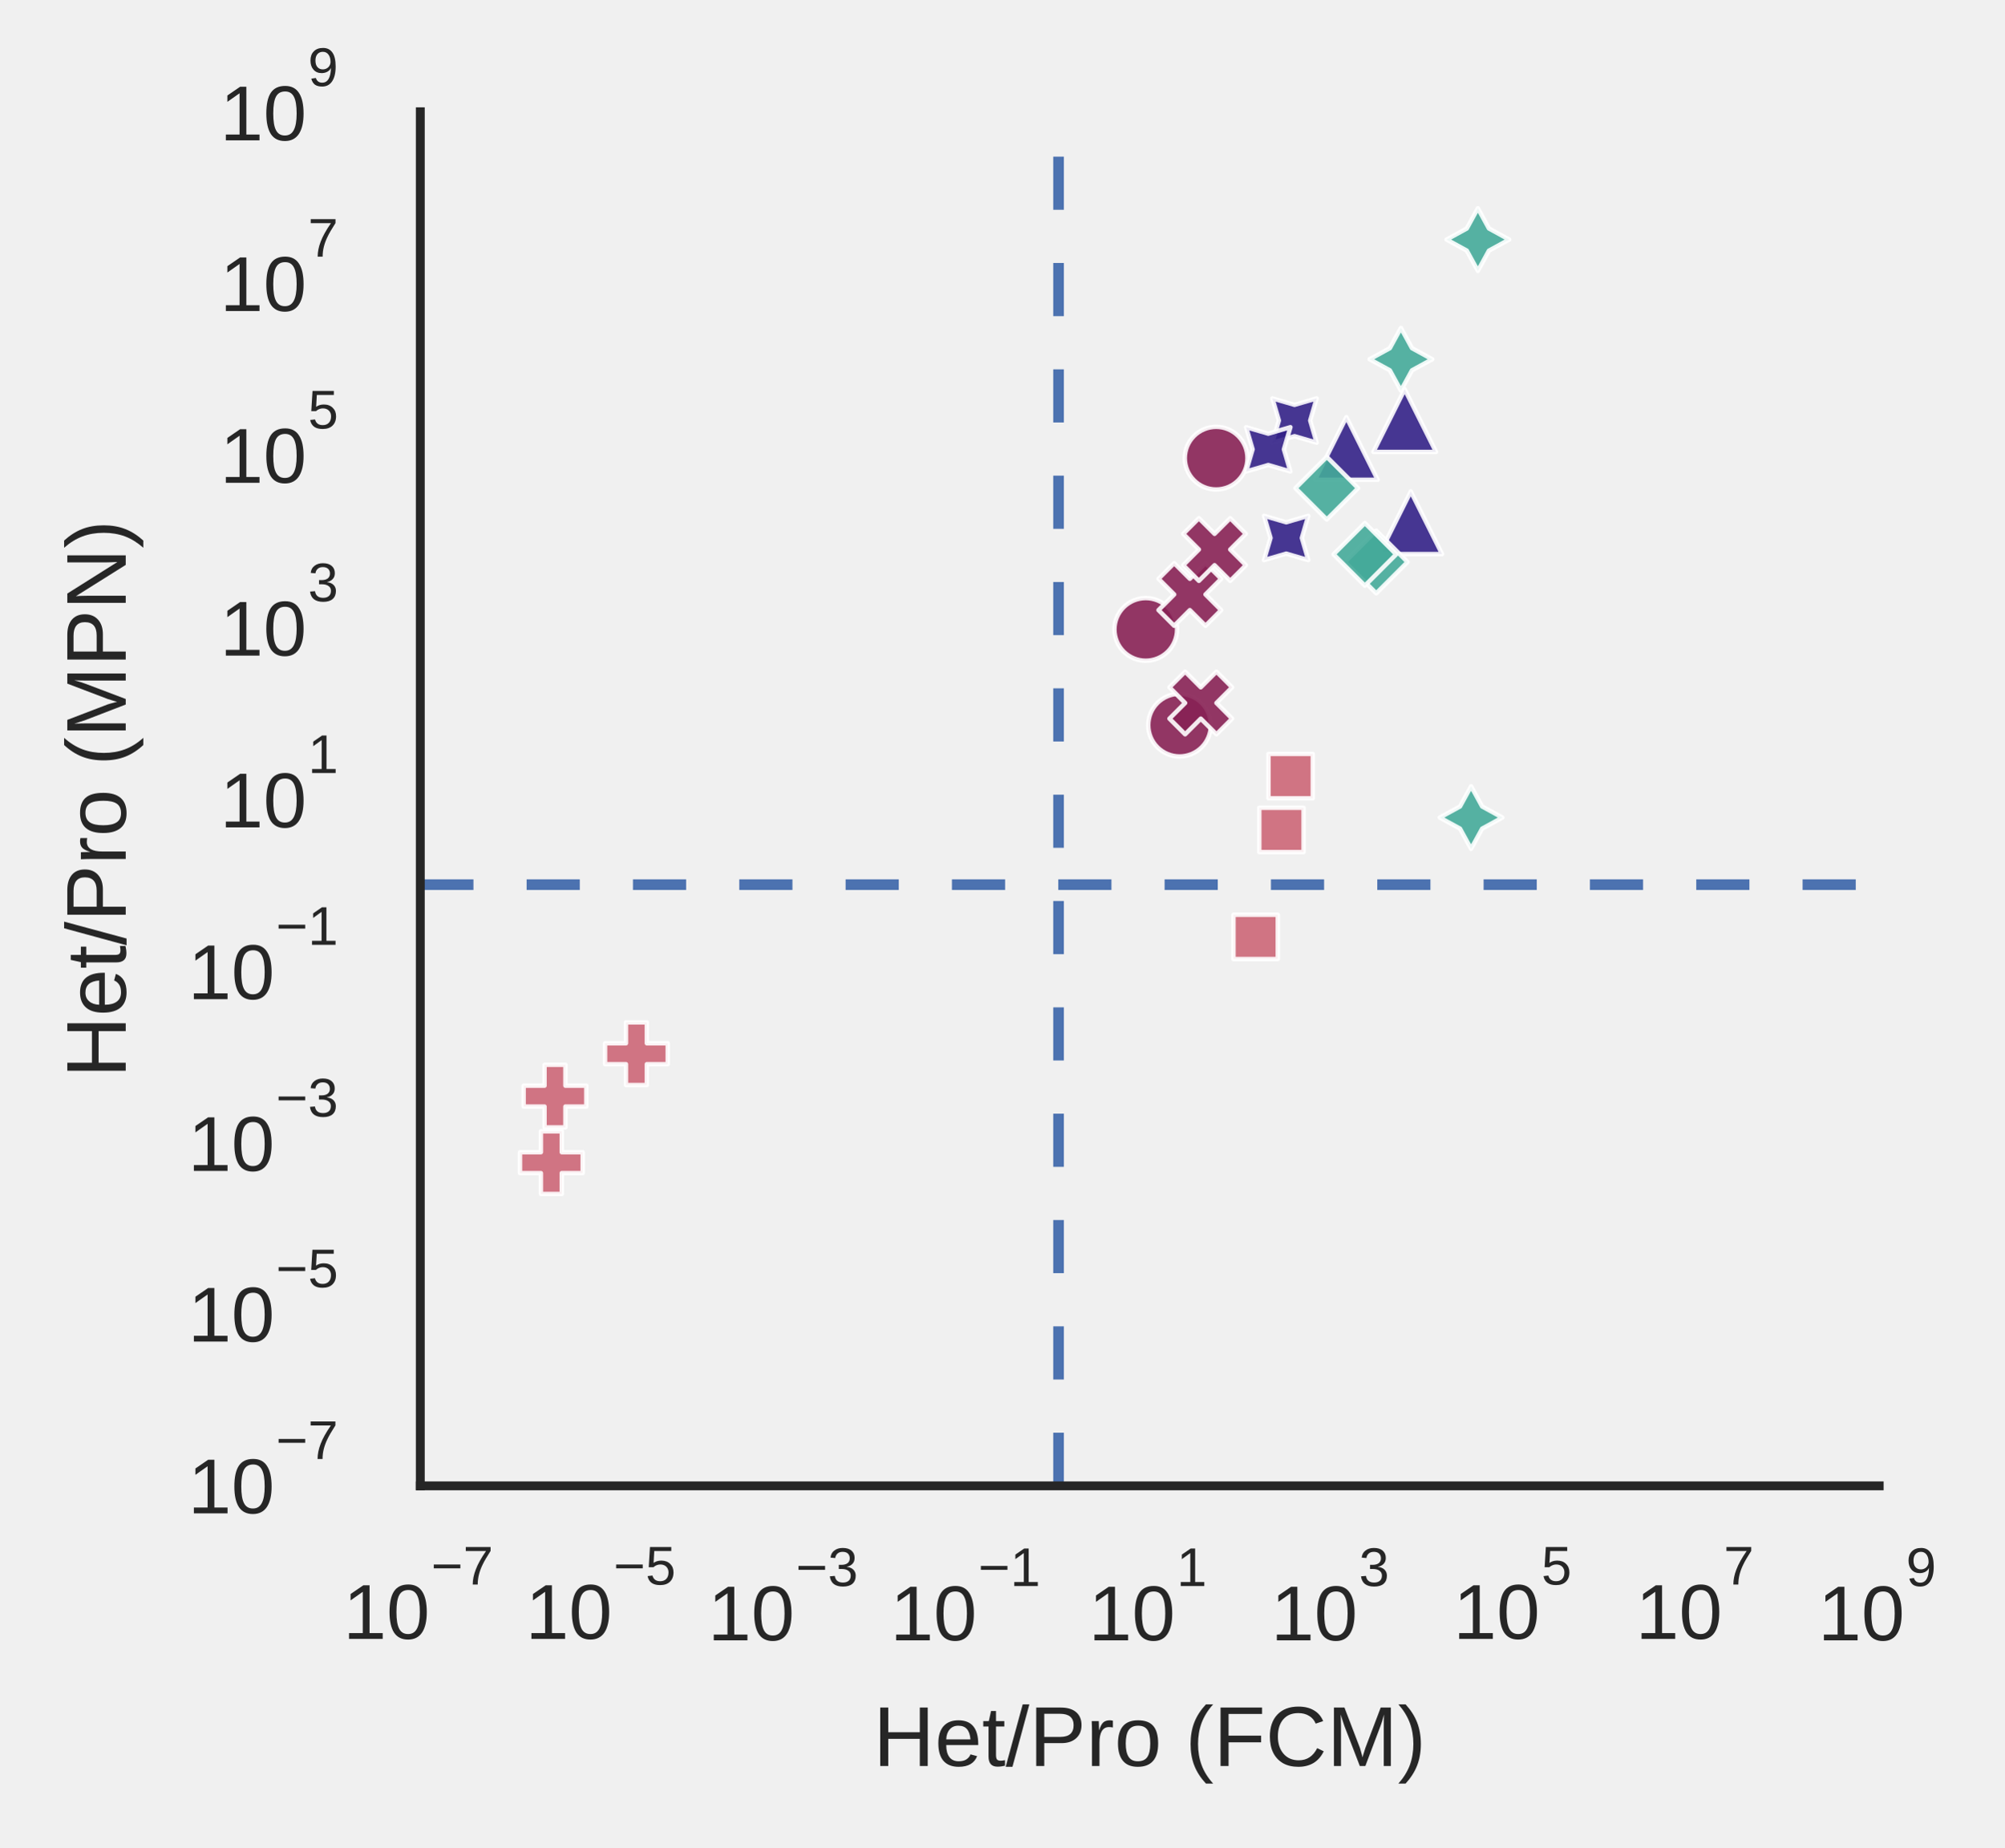
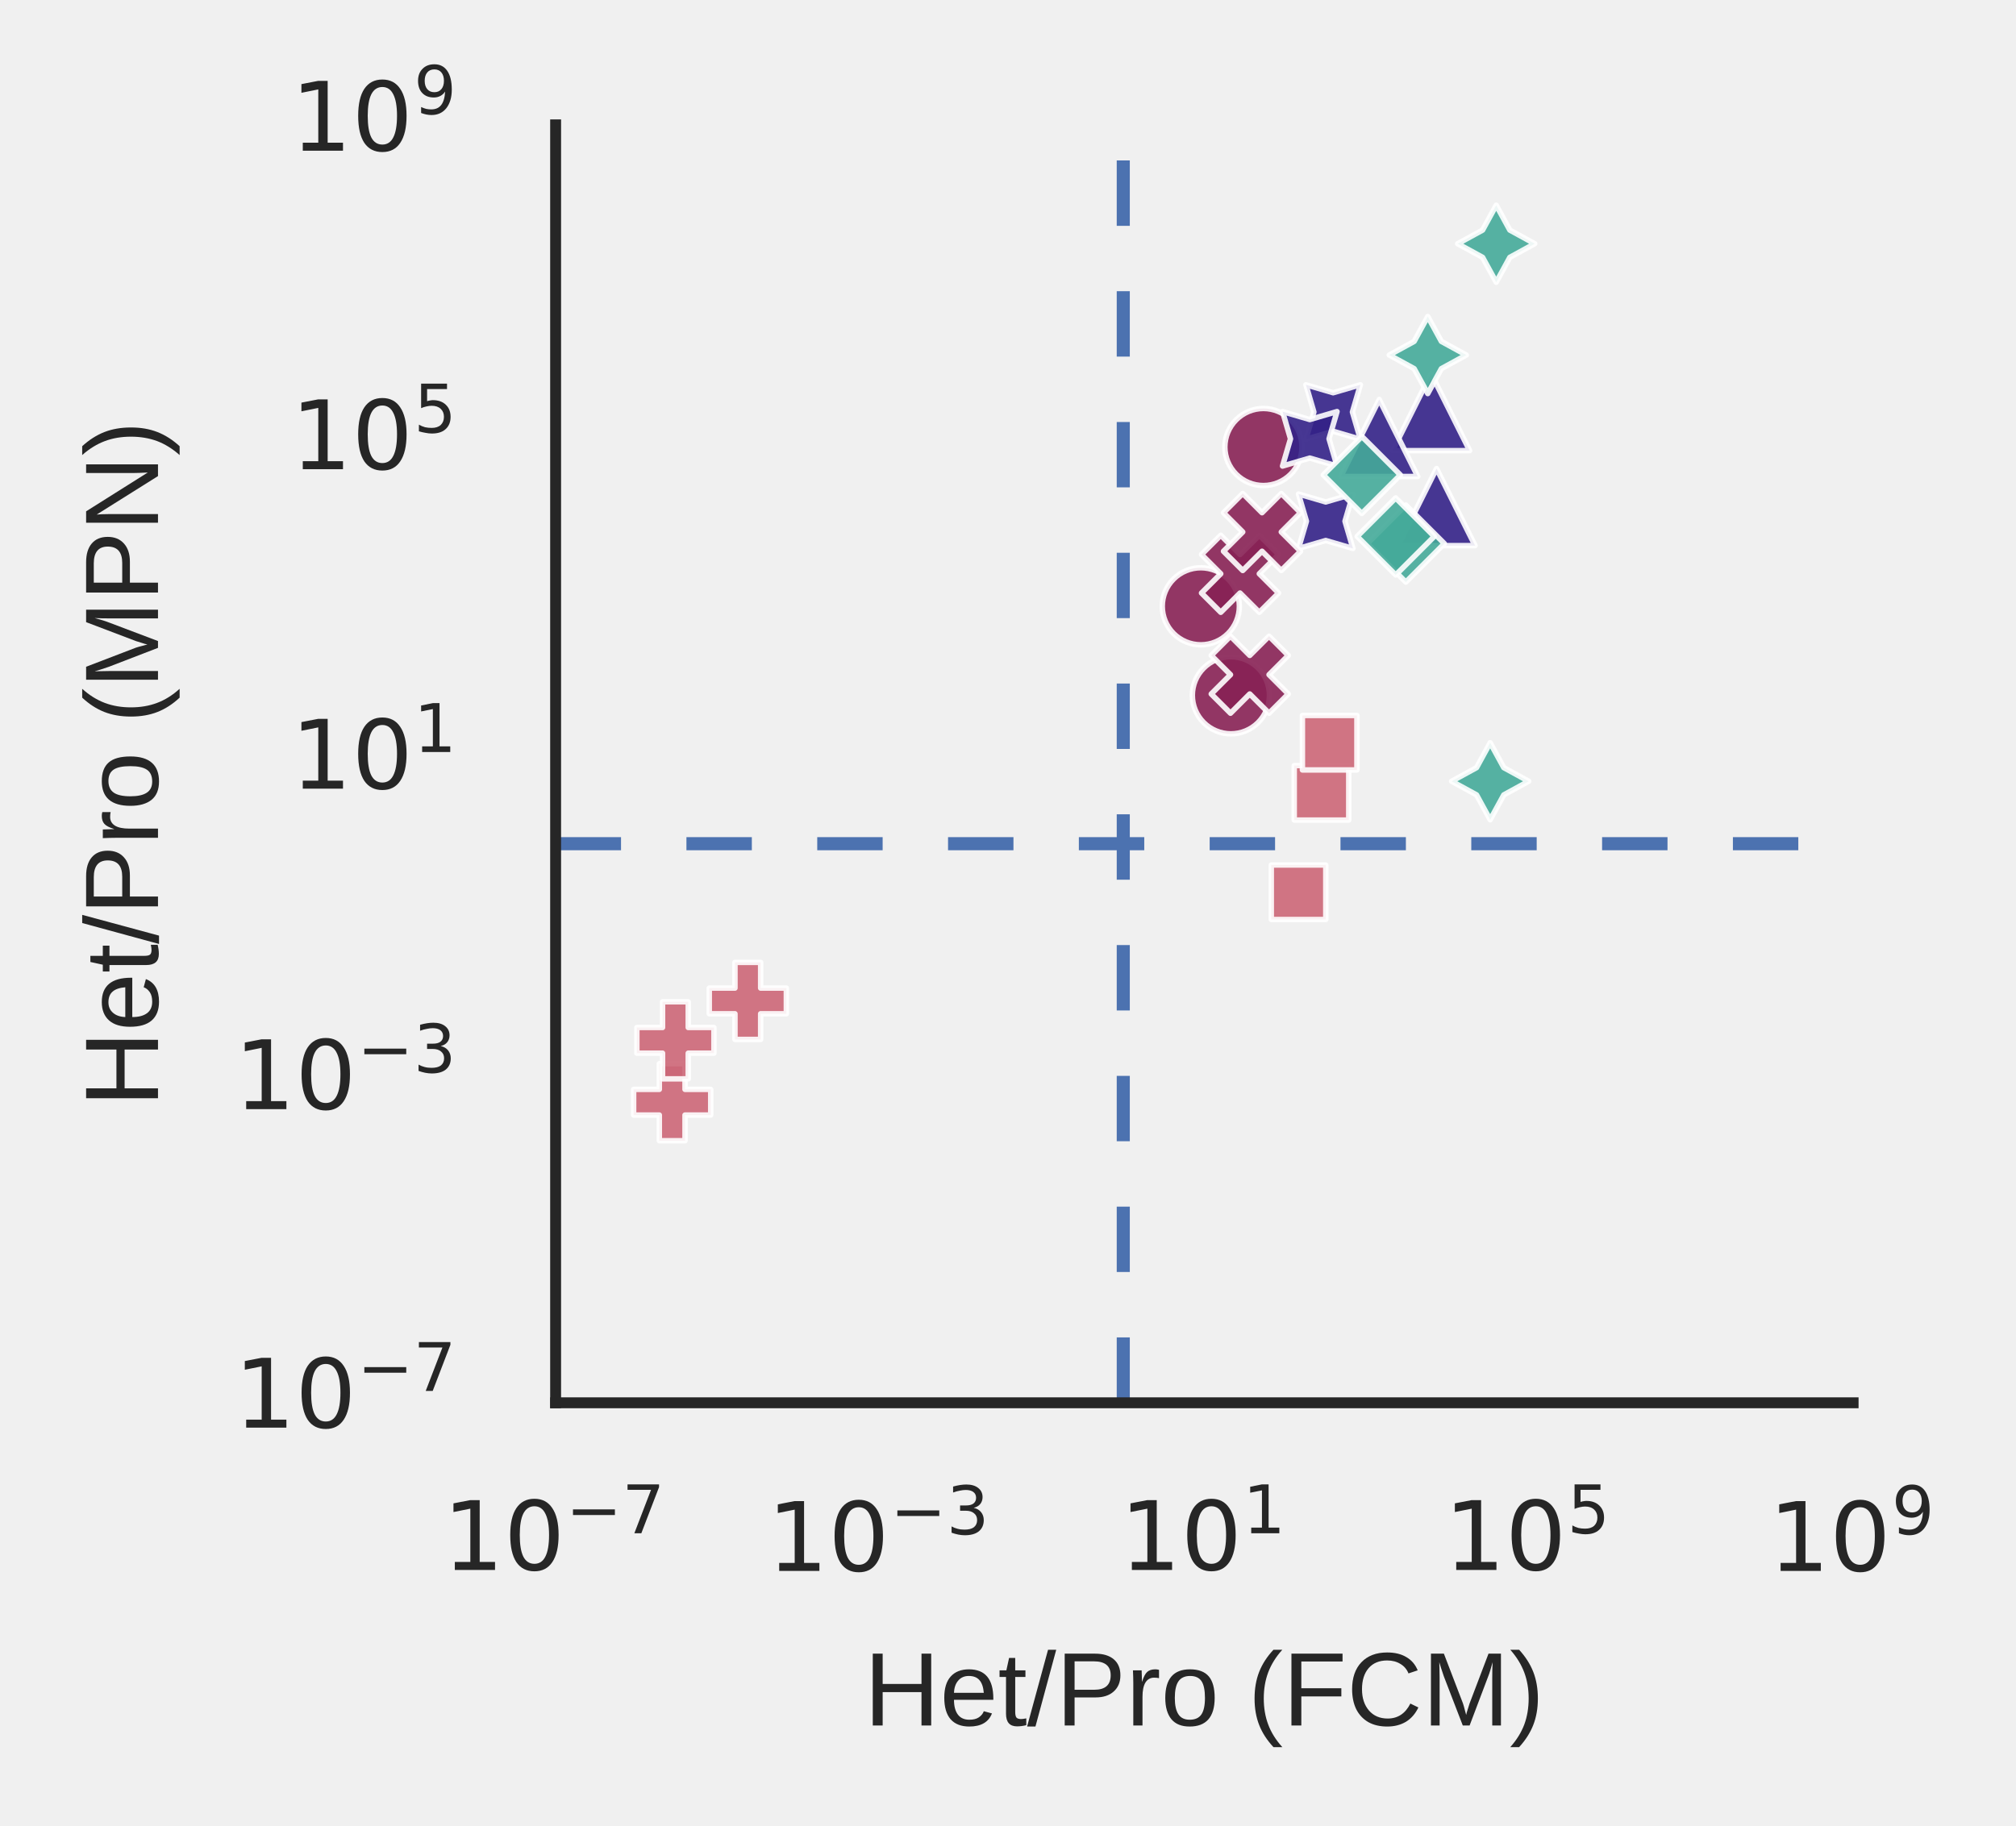
- <svg xmlns="http://www.w3.org/2000/svg" width="226.186pt" height="208.509pt" viewBox="0 0 226.186 208.509" version="1.1">
+ <svg xmlns="http://www.w3.org/2000/svg" width="184.941pt" height="167.53pt" viewBox="0 0 184.941 167.53" version="1.1">
  <defs>
    <style type="text/css">*{stroke-linejoin: round; stroke-linecap: butt}</style>
  </defs>
  <g id="figure_1">
    <g id="patch_1">
-       <path d="M 0 208.509  L 226.186 208.509  L 226.186 0  L 0 0  L 0 208.509  z " style="fill: none" />
+       <path d="M 0 167.53  L 184.941 167.53  L 184.941 0  L 0 0  L 0 167.53  z " style="fill: none" />
    </g>
    <g id="axes_1">
      <g id="patch_2">
-         <path d="M 47.433 167.676  L 212.078 167.676  L 212.078 12.612  L 47.433 12.612  L 47.433 167.676  z " style="fill: none" />
+         <path d="M 50.971 128.722  L 169.998 128.722  L 169.998 11.458  L 50.971 11.458  L 50.971 128.722  z " style="fill: none" />
      </g>
      <g id="matplotlib.axis_1">
        <g id="xtick_1">
          <g id="text_1">
-             <g style="fill: #262626" transform="translate(38.721 185.463)">
+             <g style="fill: #262626" transform="translate(40.631 144.209)">
              <text>
-                 <tspan style="font: 8.8px 'Arial'" x="0 4.892" y="-0.514">10</tspan>
-                 <tspan style="font: 6.16px 'Arial'" x="9.938 13.534" y="-6.647">−7</tspan>
+                 <tspan style="font: 8.8px 'DejaVu Sans'" x="0 5.597" y="-0.147">10</tspan>
+                 <tspan style="font: 6.16px 'DejaVu Sans'" x="11.278 16.437" y="-3.516">−7</tspan>
              </text>
            </g>
          </g>
        </g>
        <g id="xtick_2">
          <g id="text_2">
-             <g style="fill: #262626" transform="translate(59.30166 185.463)">
+             <g style="fill: #262626" transform="translate(70.38762 144.209)">
              <text>
-                 <tspan style="font: 8.8px 'Arial'" x="0 4.892" y="-0.514">10</tspan>
-                 <tspan style="font: 6.16px 'Arial'" x="9.938 13.534" y="-6.647">−5</tspan>
+                 <tspan style="font: 8.8px 'DejaVu Sans'" x="0 5.597" y="-0.059">10</tspan>
+                 <tspan style="font: 6.16px 'DejaVu Sans'" x="11.278 16.437" y="-3.428">−3</tspan>
              </text>
            </g>
          </g>
        </g>
        <g id="xtick_3">
          <g id="text_3">
-             <g style="fill: #262626" transform="translate(79.88231 185.551)">
+             <g style="fill: #262626" transform="translate(102.7403 144.209)">
              <text>
-                 <tspan style="font: 8.8px 'Arial'" x="0 4.892" y="-0.437">10</tspan>
-                 <tspan style="font: 6.16px 'Arial'" x="9.938 13.534" y="-6.57">−3</tspan>
+                 <tspan style="font: 8.8px 'DejaVu Sans'" x="0 5.597" y="-0.147">10</tspan>
+                 <tspan style="font: 6.16px 'DejaVu Sans'" x="11.278" y="-3.516">1</tspan>
              </text>
            </g>
          </g>
        </g>
        <g id="xtick_4">
          <g id="text_4">
-             <g style="fill: #262626" transform="translate(100.463 185.551)">
+             <g style="fill: #262626" transform="translate(132.4969 144.209)">
              <text>
-                 <tspan style="font: 8.8px 'Arial'" x="0 4.892" y="-0.437">10</tspan>
-                 <tspan style="font: 6.16px 'Arial'" x="9.938 13.534" y="-6.57">−1</tspan>
+                 <tspan style="font: 8.8px 'DejaVu Sans'" x="0 5.597" y="-0.147">10</tspan>
+                 <tspan style="font: 6.16px 'DejaVu Sans'" x="11.278" y="-3.516">5</tspan>
              </text>
            </g>
          </g>
        </g>
        <g id="xtick_5">
          <g id="text_5">
-             <g style="fill: #262626" transform="translate(122.8476 185.551)">
+             <g style="fill: #262626" transform="translate(162.2535 144.209)">
              <text>
-                 <tspan style="font: 8.8px 'Arial'" x="0 4.892" y="-0.437">10</tspan>
-                 <tspan style="font: 6.16px 'Arial'" x="9.938" y="-6.57">1</tspan>
+                 <tspan style="font: 8.8px 'DejaVu Sans'" x="0 5.597" y="-0.059">10</tspan>
+                 <tspan style="font: 6.16px 'DejaVu Sans'" x="11.278" y="-3.428">9</tspan>
              </text>
            </g>
          </g>
        </g>
-         <g id="xtick_6">
-           <g id="text_6">
-             <g style="fill: #262626" transform="translate(143.4283 185.551)">
-               <text>
-                 <tspan style="font: 8.8px 'Arial'" x="0 4.892" y="-0.437">10</tspan>
-                 <tspan style="font: 6.16px 'Arial'" x="9.938" y="-6.57">3</tspan>
-               </text>
-             </g>
-           </g>
-         </g>
-         <g id="xtick_7">
-           <g id="text_7">
-             <g style="fill: #262626" transform="translate(164.0089 185.463)">
-               <text>
-                 <tspan style="font: 8.8px 'Arial'" x="0 4.892" y="-0.514">10</tspan>
-                 <tspan style="font: 6.16px 'Arial'" x="9.938" y="-6.647">5</tspan>
-               </text>
-             </g>
-           </g>
-         </g>
-         <g id="xtick_8">
-           <g id="text_8">
-             <g style="fill: #262626" transform="translate(184.5896 185.463)">
-               <text>
-                 <tspan style="font: 8.8px 'Arial'" x="0 4.892" y="-0.514">10</tspan>
-                 <tspan style="font: 6.16px 'Arial'" x="9.938" y="-6.647">7</tspan>
-               </text>
-             </g>
-           </g>
-         </g>
-         <g id="xtick_9">
-           <g id="text_9">
-             <g style="fill: #262626" transform="translate(205.1703 185.551)">
-               <text>
-                 <tspan style="font: 8.8px 'Arial'" x="0 4.892" y="-0.437">10</tspan>
-                 <tspan style="font: 6.16px 'Arial'" x="9.938" y="-6.57">9</tspan>
-               </text>
-             </g>
-           </g>
-         </g>
-         <g id="text_10">
-           <text style="fill: #262626; font: 9.6px 'Arial', 'DejaVu Sans', 'Liberation Sans', 'Bitstream Vera Sans', sans-serif; text-anchor: middle" x="129.756" y="199.288" transform="rotate(-0 129.7556 199.2885)">Het/Pro (FCM)</text>
+         <g id="text_6">
+           <text style="fill: #262626; font: 9.6px 'Arial', 'DejaVu Sans', 'Liberation Sans', 'Bitstream Vera Sans', sans-serif; text-anchor: middle" x="110.484" y="158.334" transform="rotate(-0 110.4843 158.3336)">Het/Pro (FCM)</text>
        </g>
      </g>
      <g id="matplotlib.axis_2">
        <g id="ytick_1">
-           <g id="text_11">
-             <g style="fill: #262626" transform="translate(21.209 171.295)">
+           <g id="text_7">
+             <g style="fill: #262626" transform="translate(21.491 131.1506)">
              <text>
-                 <tspan style="font: 8.8px 'Arial'" x="0 4.892" y="-0.514">10</tspan>
-                 <tspan style="font: 6.16px 'Arial'" x="9.938 13.534" y="-6.647">−7</tspan>
+                 <tspan style="font: 8.8px 'DejaVu Sans'" x="0 5.597" y="-0.147">10</tspan>
+                 <tspan style="font: 6.16px 'DejaVu Sans'" x="11.278 16.437" y="-3.516">−7</tspan>
              </text>
            </g>
          </g>
        </g>
        <g id="ytick_2">
-           <g id="text_12">
-             <g style="fill: #262626" transform="translate(21.209 151.912)">
+           <g id="text_8">
+             <g style="fill: #262626" transform="translate(21.491 101.8346)">
              <text>
-                 <tspan style="font: 8.8px 'Arial'" x="0 4.892" y="-0.514">10</tspan>
-                 <tspan style="font: 6.16px 'Arial'" x="9.938 13.534" y="-6.647">−5</tspan>
+                 <tspan style="font: 8.8px 'DejaVu Sans'" x="0 5.597" y="-0.059">10</tspan>
+                 <tspan style="font: 6.16px 'DejaVu Sans'" x="11.278 16.437" y="-3.428">−3</tspan>
              </text>
            </g>
          </g>
        </g>
        <g id="ytick_3">
-           <g id="text_13">
-             <g style="fill: #262626" transform="translate(21.209 132.573)">
+           <g id="text_9">
+             <g style="fill: #262626" transform="translate(26.683 72.51863)">
              <text>
-                 <tspan style="font: 8.8px 'Arial'" x="0 4.892" y="-0.437">10</tspan>
-                 <tspan style="font: 6.16px 'Arial'" x="9.938 13.534" y="-6.57">−3</tspan>
+                 <tspan style="font: 8.8px 'DejaVu Sans'" x="0 5.597" y="-0.147">10</tspan>
+                 <tspan style="font: 6.16px 'DejaVu Sans'" x="11.278" y="-3.516">1</tspan>
              </text>
            </g>
          </g>
        </g>
        <g id="ytick_4">
-           <g id="text_14">
-             <g style="fill: #262626" transform="translate(21.209 113.19)">
+           <g id="text_10">
+             <g style="fill: #262626" transform="translate(26.683 43.20262)">
              <text>
-                 <tspan style="font: 8.8px 'Arial'" x="0 4.892" y="-0.437">10</tspan>
-                 <tspan style="font: 6.16px 'Arial'" x="9.938 13.534" y="-6.57">−1</tspan>
+                 <tspan style="font: 8.8px 'DejaVu Sans'" x="0 5.597" y="-0.147">10</tspan>
+                 <tspan style="font: 6.16px 'DejaVu Sans'" x="11.278" y="-3.516">5</tspan>
              </text>
            </g>
          </g>
        </g>
        <g id="ytick_5">
-           <g id="text_15">
-             <g style="fill: #262626" transform="translate(24.817 93.807)">
+           <g id="text_11">
+             <g style="fill: #262626" transform="translate(26.683 13.88663)">
              <text>
-                 <tspan style="font: 8.8px 'Arial'" x="0 4.892" y="-0.437">10</tspan>
-                 <tspan style="font: 6.16px 'Arial'" x="9.938" y="-6.57">1</tspan>
+                 <tspan style="font: 8.8px 'DejaVu Sans'" x="0 5.597" y="-0.059">10</tspan>
+                 <tspan style="font: 6.16px 'DejaVu Sans'" x="11.278" y="-3.428">9</tspan>
              </text>
            </g>
          </g>
        </g>
-         <g id="ytick_6">
-           <g id="text_16">
-             <g style="fill: #262626" transform="translate(24.817 74.424)">
-               <text>
-                 <tspan style="font: 8.8px 'Arial'" x="0 4.892" y="-0.437">10</tspan>
-                 <tspan style="font: 6.16px 'Arial'" x="9.938" y="-6.57">3</tspan>
-               </text>
-             </g>
-           </g>
-         </g>
-         <g id="ytick_7">
-           <g id="text_17">
-             <g style="fill: #262626" transform="translate(24.817 54.997)">
-               <text>
-                 <tspan style="font: 8.8px 'Arial'" x="0 4.892" y="-0.514">10</tspan>
-                 <tspan style="font: 6.16px 'Arial'" x="9.938" y="-6.647">5</tspan>
-               </text>
-             </g>
-           </g>
-         </g>
-         <g id="ytick_8">
-           <g id="text_18">
-             <g style="fill: #262626" transform="translate(24.817 35.614)">
-               <text>
-                 <tspan style="font: 8.8px 'Arial'" x="0 4.892" y="-0.514">10</tspan>
-                 <tspan style="font: 6.16px 'Arial'" x="9.938" y="-6.647">7</tspan>
-               </text>
-             </g>
-           </g>
-         </g>
-         <g id="ytick_9">
-           <g id="text_19">
-             <g style="fill: #262626" transform="translate(24.817 16.275)">
-               <text>
-                 <tspan style="font: 8.8px 'Arial'" x="0 4.892" y="-0.437">10</tspan>
-                 <tspan style="font: 6.16px 'Arial'" x="9.938" y="-6.57">9</tspan>
-               </text>
-             </g>
-           </g>
-         </g>
-         <g id="text_20">
-           <text style="fill: #262626; font: 9.6px 'Arial', 'DejaVu Sans', 'Liberation Sans', 'Bitstream Vera Sans', sans-serif; text-anchor: middle" x="14.188" y="90.144" transform="rotate(-90 14.1885 90.144)">Het/Pro (MPN)</text>
+         <g id="text_12">
+           <text style="fill: #262626; font: 9.6px 'Arial', 'DejaVu Sans', 'Liberation Sans', 'Bitstream Vera Sans', sans-serif; text-anchor: middle" x="14.495" y="70.09" transform="rotate(-90 14.4945 70.09037)">Het/Pro (MPN)</text>
        </g>
      </g>
      <g id="PathCollection_1">
-         <path d="M 133.123 85.364  C 134.061 85.364 134.96 84.991 135.623 84.328  C 136.286 83.665 136.659 82.766 136.659 81.828  C 136.659 80.891 136.286 79.991 135.623 79.328  C 134.96 78.665 134.061 78.293 133.123 78.293  C 132.186 78.293 131.286 78.665 130.623 79.328  C 129.96 79.991 129.588 80.891 129.588 81.828  C 129.588 82.766 129.96 83.665 130.623 84.328  C 131.286 84.991 132.186 85.364 133.123 85.364  z " clip-path="url(#pae4da8d080)" style="fill: #882255; fill-opacity: 0.9; stroke: #ffffff; stroke-opacity: 0.9; stroke-width: 0.5" />
-         <path d="M 137.25 55.237  C 138.187 55.237 139.087 54.864 139.75 54.201  C 140.413 53.538 140.785 52.639 140.785 51.701  C 140.785 50.763 140.413 49.864 139.75 49.201  C 139.087 48.538 138.187 48.166 137.25 48.166  C 136.312 48.166 135.413 48.538 134.75 49.201  C 134.087 49.864 133.714 50.763 133.714 51.701  C 133.714 52.639 134.087 53.538 134.75 54.201  C 135.413 54.864 136.312 55.237 137.25 55.237  z " clip-path="url(#pae4da8d080)" style="fill: #882255; fill-opacity: 0.9; stroke: #ffffff; stroke-opacity: 0.9; stroke-width: 0.5" />
-         <path d="M 129.307 74.562  C 130.245 74.562 131.144 74.19 131.807 73.527  C 132.47 72.864 132.842 71.964 132.842 71.027  C 132.842 70.089 132.47 69.19 131.807 68.527  C 131.144 67.864 130.245 67.491 129.307 67.491  C 128.369 67.491 127.47 67.864 126.807 68.527  C 126.144 69.19 125.771 70.089 125.771 71.027  C 125.771 71.964 126.144 72.864 126.807 73.527  C 127.47 74.19 128.369 74.562 129.307 74.562  z " clip-path="url(#pae4da8d080)" style="fill: #882255; fill-opacity: 0.9; stroke: #ffffff; stroke-opacity: 0.9; stroke-width: 0.5" />
-         <path d="M 159.219 55.455  L 155.683 62.526  L 162.754 62.526  z " clip-path="url(#pae4da8d080)" style="fill: #332288; fill-opacity: 0.9; stroke: #ffffff; stroke-opacity: 0.9; stroke-width: 0.5" />
-         <path d="M 158.532 43.927  L 154.996 50.998  L 162.067 50.998  z " clip-path="url(#pae4da8d080)" style="fill: #332288; fill-opacity: 0.9; stroke: #ffffff; stroke-opacity: 0.9; stroke-width: 0.5" />
-         <path d="M 151.949 47.069  L 148.413 54.14  L 155.484 54.14  z " clip-path="url(#pae4da8d080)" style="fill: #332288; fill-opacity: 0.9; stroke: #ffffff; stroke-opacity: 0.9; stroke-width: 0.5" />
-         <path d="M 143.598 44.954  L 144.33 47.454  L 143.598 49.954  L 146.098 49.222  L 148.598 49.954  L 147.866 47.454  L 148.598 44.954  L 146.098 45.686  z " clip-path="url(#pae4da8d080)" style="fill: #332288; fill-opacity: 0.9; stroke: #ffffff; stroke-opacity: 0.9; stroke-width: 0.5" />
-         <path d="M 142.655 58.207  L 143.388 60.707  L 142.655 63.207  L 145.155 62.475  L 147.655 63.207  L 146.923 60.707  L 147.655 58.207  L 145.155 58.939  z " clip-path="url(#pae4da8d080)" style="fill: #332288; fill-opacity: 0.9; stroke: #ffffff; stroke-opacity: 0.9; stroke-width: 0.5" />
-         <path d="M 140.632 48.206  L 141.365 50.706  L 140.632 53.206  L 143.132 52.474  L 145.632 53.206  L 144.9 50.706  L 145.632 48.206  L 143.132 48.938  z " clip-path="url(#pae4da8d080)" style="fill: #332288; fill-opacity: 0.9; stroke: #ffffff; stroke-opacity: 0.9; stroke-width: 0.5" />
-         <path d="M 133.749 82.864  L 135.517 81.096  L 137.285 82.864  L 139.053 81.096  L 137.285 79.328  L 139.053 77.56  L 137.285 75.793  L 135.517 77.56  L 133.749 75.793  L 131.982 77.56  L 133.749 79.328  L 131.982 81.096  z " clip-path="url(#pae4da8d080)" style="fill: #882255; fill-opacity: 0.9; stroke: #ffffff; stroke-opacity: 0.9; stroke-width: 0.5" />
-         <path d="M 132.514 70.617  L 134.282 68.85  L 136.049 70.617  L 137.817 68.85  L 136.049 67.082  L 137.817 65.314  L 136.049 63.546  L 134.282 65.314  L 132.514 63.546  L 130.746 65.314  L 132.514 67.082  L 130.746 68.85  z " clip-path="url(#pae4da8d080)" style="fill: #882255; fill-opacity: 0.9; stroke: #ffffff; stroke-opacity: 0.9; stroke-width: 0.5" />
-         <path d="M 135.303 65.547  L 137.071 63.78  L 138.839 65.547  L 140.606 63.78  L 138.839 62.012  L 140.606 60.244  L 138.839 58.476  L 137.071 60.244  L 135.303 58.476  L 133.535 60.244  L 135.303 62.012  L 133.535 63.78  z " clip-path="url(#pae4da8d080)" style="fill: #882255; fill-opacity: 0.9; stroke: #ffffff; stroke-opacity: 0.9; stroke-width: 0.5" />
-         <path d="M 70.643 122.447  L 73 122.447  L 73 120.09  L 75.357 120.09  L 75.357 117.733  L 73 117.733  L 73 115.376  L 70.643 115.376  L 70.643 117.733  L 68.286 117.733  L 68.286 120.09  L 70.643 120.09  z " clip-path="url(#pae4da8d080)" style="fill: #cc6677; fill-opacity: 0.9; stroke: #ffffff; stroke-opacity: 0.9; stroke-width: 0.5" />
-         <path d="M 61.043 134.739  L 63.4 134.739  L 63.4 132.382  L 65.757 132.382  L 65.757 130.025  L 63.4 130.025  L 63.4 127.668  L 61.043 127.668  L 61.043 130.025  L 58.686 130.025  L 58.686 132.382  L 61.043 132.382  z " clip-path="url(#pae4da8d080)" style="fill: #cc6677; fill-opacity: 0.9; stroke: #ffffff; stroke-opacity: 0.9; stroke-width: 0.5" />
-         <path d="M 61.453 127.23  L 63.81 127.23  L 63.81 124.873  L 66.167 124.873  L 66.167 122.516  L 63.81 122.516  L 63.81 120.159  L 61.453 120.159  L 61.453 122.516  L 59.096 122.516  L 59.096 124.873  L 61.453 124.873  z " clip-path="url(#pae4da8d080)" style="fill: #cc6677; fill-opacity: 0.9; stroke: #ffffff; stroke-opacity: 0.9; stroke-width: 0.5" />
-         <path d="M 142.118 91.161  L 142.118 96.161  L 147.118 96.161  L 147.118 91.161  z " clip-path="url(#pae4da8d080)" style="fill: #cc6677; fill-opacity: 0.9; stroke: #ffffff; stroke-opacity: 0.9; stroke-width: 0.5" />
-         <path d="M 143.157 85.082  L 143.157 90.082  L 148.157 90.082  L 148.157 85.082  z " clip-path="url(#pae4da8d080)" style="fill: #cc6677; fill-opacity: 0.9; stroke: #ffffff; stroke-opacity: 0.9; stroke-width: 0.5" />
-         <path d="M 139.205 103.227  L 139.205 108.227  L 144.205 108.227  L 144.205 103.227  z " clip-path="url(#pae4da8d080)" style="fill: #cc6677; fill-opacity: 0.9; stroke: #ffffff; stroke-opacity: 0.9; stroke-width: 0.5" />
-         <path d="M 155.319 59.884  L 151.784 63.42  L 155.319 66.955  L 158.855 63.42  z " clip-path="url(#pae4da8d080)" style="fill: #44aa99; fill-opacity: 0.9; stroke: #ffffff; stroke-opacity: 0.9; stroke-width: 0.5" />
-         <path d="M 154.035 59.019  L 150.499 62.554  L 154.035 66.09  L 157.57 62.554  z " clip-path="url(#pae4da8d080)" style="fill: #44aa99; fill-opacity: 0.9; stroke: #ffffff; stroke-opacity: 0.9; stroke-width: 0.5" />
-         <path d="M 149.737 51.553  L 146.202 55.088  L 149.737 58.624  L 153.273 55.088  z " clip-path="url(#pae4da8d080)" style="fill: #44aa99; fill-opacity: 0.9; stroke: #ffffff; stroke-opacity: 0.9; stroke-width: 0.5" />
-         <path d="M 158.104 37.004  L 156.854 39.29  L 154.569 40.54  L 156.854 41.79  L 158.104 44.076  L 159.354 41.79  L 161.64 40.54  L 159.354 39.29  z " clip-path="url(#pae4da8d080)" style="fill: #44aa99; fill-opacity: 0.9; stroke: #ffffff; stroke-opacity: 0.9; stroke-width: 0.5" />
-         <path d="M 166.023 88.724  L 164.773 91.01  L 162.487 92.26  L 164.773 93.51  L 166.023 95.795  L 167.273 93.51  L 169.558 92.26  L 167.273 91.01  z " clip-path="url(#pae4da8d080)" style="fill: #44aa99; fill-opacity: 0.9; stroke: #ffffff; stroke-opacity: 0.9; stroke-width: 0.5" />
-         <path d="M 166.79 23.498  L 165.54 25.783  L 163.255 27.033  L 165.54 28.283  L 166.79 30.569  L 168.04 28.283  L 170.326 27.033  L 168.04 25.783  z " clip-path="url(#pae4da8d080)" style="fill: #44aa99; fill-opacity: 0.9; stroke: #ffffff; stroke-opacity: 0.9; stroke-width: 0.5" />
+         <path d="M 112.919 67.337  C 113.857 67.337 114.756 66.965 115.419 66.302  C 116.082 65.639 116.454 64.74 116.454 63.802  C 116.454 62.864 116.082 61.965 115.419 61.302  C 114.756 60.639 113.857 60.266 112.919 60.266  C 111.981 60.266 111.082 60.639 110.419 61.302  C 109.756 61.965 109.383 62.864 109.383 63.802  C 109.383 64.74 109.756 65.639 110.419 66.302  C 111.082 66.965 111.981 67.337 112.919 67.337  z " clip-path="url(#pc9a8f04e7c)" style="fill: #882255; fill-opacity: 0.9; stroke: #ffffff; stroke-opacity: 0.9; stroke-width: 0.5" />
+         <path d="M 115.902 44.554  C 116.84 44.554 117.739 44.182 118.402 43.519  C 119.065 42.856 119.437 41.956 119.437 41.019  C 119.437 40.081 119.065 39.182 118.402 38.519  C 117.739 37.856 116.84 37.483 115.902 37.483  C 114.964 37.483 114.065 37.856 113.402 38.519  C 112.739 39.182 112.366 40.081 112.366 41.019  C 112.366 41.956 112.739 42.856 113.402 43.519  C 114.065 44.182 114.964 44.554 115.902 44.554  z " clip-path="url(#pc9a8f04e7c)" style="fill: #882255; fill-opacity: 0.9; stroke: #ffffff; stroke-opacity: 0.9; stroke-width: 0.5" />
+         <path d="M 110.16 59.169  C 111.098 59.169 111.997 58.796 112.66 58.133  C 113.323 57.47 113.695 56.571 113.695 55.633  C 113.695 54.696 113.323 53.796 112.66 53.133  C 111.997 52.47 111.098 52.098 110.16 52.098  C 109.222 52.098 108.323 52.47 107.66 53.133  C 106.997 53.796 106.624 54.696 106.624 55.633  C 106.624 56.571 106.997 57.47 107.66 58.133  C 108.323 58.796 109.222 59.169 110.16 59.169  z " clip-path="url(#pc9a8f04e7c)" style="fill: #882255; fill-opacity: 0.9; stroke: #ffffff; stroke-opacity: 0.9; stroke-width: 0.5" />
+         <path d="M 131.784 42.995  L 128.248 50.067  L 135.32 50.067  z " clip-path="url(#pc9a8f04e7c)" style="fill: #332288; fill-opacity: 0.9; stroke: #ffffff; stroke-opacity: 0.9; stroke-width: 0.5" />
+         <path d="M 131.287 34.278  L 127.752 41.349  L 134.823 41.349  z " clip-path="url(#pc9a8f04e7c)" style="fill: #332288; fill-opacity: 0.9; stroke: #ffffff; stroke-opacity: 0.9; stroke-width: 0.5" />
+         <path d="M 126.528 36.654  L 122.993 43.725  L 130.064 43.725  z " clip-path="url(#pc9a8f04e7c)" style="fill: #332288; fill-opacity: 0.9; stroke: #ffffff; stroke-opacity: 0.9; stroke-width: 0.5" />
+         <path d="M 119.799 35.307  L 120.531 37.807  L 119.799 40.307  L 122.299 39.575  L 124.799 40.307  L 124.067 37.807  L 124.799 35.307  L 122.299 36.039  z " clip-path="url(#pc9a8f04e7c)" style="fill: #332288; fill-opacity: 0.9; stroke: #ffffff; stroke-opacity: 0.9; stroke-width: 0.5" />
+         <path d="M 119.117 45.329  L 119.849 47.829  L 119.117 50.329  L 121.617 49.597  L 124.117 50.329  L 123.385 47.829  L 124.117 45.329  L 121.617 46.061  z " clip-path="url(#pc9a8f04e7c)" style="fill: #332288; fill-opacity: 0.9; stroke: #ffffff; stroke-opacity: 0.9; stroke-width: 0.5" />
+         <path d="M 117.655 37.766  L 118.387 40.266  L 117.655 42.766  L 120.155 42.034  L 122.655 42.766  L 121.922 40.266  L 122.655 37.766  L 120.155 38.498  z " clip-path="url(#pc9a8f04e7c)" style="fill: #332288; fill-opacity: 0.9; stroke: #ffffff; stroke-opacity: 0.9; stroke-width: 0.5" />
+         <path d="M 112.882 65.447  L 114.649 63.679  L 116.417 65.447  L 118.185 63.679  L 116.417 61.911  L 118.185 60.143  L 116.417 58.376  L 114.649 60.143  L 112.882 58.376  L 111.114 60.143  L 112.882 61.911  L 111.114 63.679  z " clip-path="url(#pc9a8f04e7c)" style="fill: #882255; fill-opacity: 0.9; stroke: #ffffff; stroke-opacity: 0.9; stroke-width: 0.5" />
+         <path d="M 111.988 56.186  L 113.756 54.418  L 115.524 56.186  L 117.292 54.418  L 115.524 52.65  L 117.292 50.882  L 115.524 49.115  L 113.756 50.882  L 111.988 49.115  L 110.221 50.882  L 111.988 52.65  L 110.221 54.418  z " clip-path="url(#pc9a8f04e7c)" style="fill: #882255; fill-opacity: 0.9; stroke: #ffffff; stroke-opacity: 0.9; stroke-width: 0.5" />
+         <path d="M 114.005 52.351  L 115.773 50.584  L 117.54 52.351  L 119.308 50.584  L 117.54 48.816  L 119.308 47.048  L 117.54 45.28  L 115.773 47.048  L 114.005 45.28  L 112.237 47.048  L 114.005 48.816  L 112.237 50.584  z " clip-path="url(#pc9a8f04e7c)" style="fill: #882255; fill-opacity: 0.9; stroke: #ffffff; stroke-opacity: 0.9; stroke-width: 0.5" />
+         <path d="M 67.423 95.381  L 69.78 95.381  L 69.78 93.024  L 72.137 93.024  L 72.137 90.667  L 69.78 90.667  L 69.78 88.31  L 67.423 88.31  L 67.423 90.667  L 65.066 90.667  L 65.066 93.024  L 67.423 93.024  z " clip-path="url(#pc9a8f04e7c)" style="fill: #cc6677; fill-opacity: 0.9; stroke: #ffffff; stroke-opacity: 0.9; stroke-width: 0.5" />
+         <path d="M 60.484 104.676  L 62.841 104.676  L 62.841 102.319  L 65.198 102.319  L 65.198 99.962  L 62.841 99.962  L 62.841 97.605  L 60.484 97.605  L 60.484 99.962  L 58.127 99.962  L 58.127 102.319  L 60.484 102.319  z " clip-path="url(#pc9a8f04e7c)" style="fill: #cc6677; fill-opacity: 0.9; stroke: #ffffff; stroke-opacity: 0.9; stroke-width: 0.5" />
+         <path d="M 60.78 98.998  L 63.137 98.998  L 63.137 96.641  L 65.494 96.641  L 65.494 94.284  L 63.137 94.284  L 63.137 91.927  L 60.78 91.927  L 60.78 94.284  L 58.423 94.284  L 58.423 96.641  L 60.78 96.641  z " clip-path="url(#pc9a8f04e7c)" style="fill: #cc6677; fill-opacity: 0.9; stroke: #ffffff; stroke-opacity: 0.9; stroke-width: 0.5" />
+         <path d="M 118.729 70.25  L 118.729 75.25  L 123.729 75.25  L 123.729 70.25  z " clip-path="url(#pc9a8f04e7c)" style="fill: #cc6677; fill-opacity: 0.9; stroke: #ffffff; stroke-opacity: 0.9; stroke-width: 0.5" />
+         <path d="M 119.479 65.653  L 119.479 70.653  L 124.479 70.653  L 124.479 65.653  z " clip-path="url(#pc9a8f04e7c)" style="fill: #cc6677; fill-opacity: 0.9; stroke: #ffffff; stroke-opacity: 0.9; stroke-width: 0.5" />
+         <path d="M 116.623 79.374  L 116.623 84.374  L 121.623 84.374  L 121.623 79.374  z " clip-path="url(#pc9a8f04e7c)" style="fill: #cc6677; fill-opacity: 0.9; stroke: #ffffff; stroke-opacity: 0.9; stroke-width: 0.5" />
+         <path d="M 128.965 46.345  L 125.43 49.881  L 128.965 53.416  L 132.501 49.881  z " clip-path="url(#pc9a8f04e7c)" style="fill: #44aa99; fill-opacity: 0.9; stroke: #ffffff; stroke-opacity: 0.9; stroke-width: 0.5" />
+         <path d="M 128.036 45.691  L 124.501 49.226  L 128.036 52.762  L 131.572 49.226  z " clip-path="url(#pc9a8f04e7c)" style="fill: #44aa99; fill-opacity: 0.9; stroke: #ffffff; stroke-opacity: 0.9; stroke-width: 0.5" />
+         <path d="M 124.93 40.045  L 121.394 43.58  L 124.93 47.116  L 128.465 43.58  z " clip-path="url(#pc9a8f04e7c)" style="fill: #44aa99; fill-opacity: 0.9; stroke: #ffffff; stroke-opacity: 0.9; stroke-width: 0.5" />
+         <path d="M 130.978 29.043  L 129.728 31.328  L 127.443 32.578  L 129.728 33.828  L 130.978 36.114  L 132.228 33.828  L 134.514 32.578  L 132.228 31.328  z " clip-path="url(#pc9a8f04e7c)" style="fill: #44aa99; fill-opacity: 0.9; stroke: #ffffff; stroke-opacity: 0.9; stroke-width: 0.5" />
+         <path d="M 136.703 68.155  L 135.453 70.44  L 133.167 71.69  L 135.453 72.94  L 136.703 75.226  L 137.953 72.94  L 140.238 71.69  L 137.953 70.44  z " clip-path="url(#pc9a8f04e7c)" style="fill: #44aa99; fill-opacity: 0.9; stroke: #ffffff; stroke-opacity: 0.9; stroke-width: 0.5" />
+         <path d="M 137.258 18.829  L 136.008 21.114  L 133.722 22.364  L 136.008 23.614  L 137.258 25.9  L 138.508 23.614  L 140.793 22.364  L 138.508 21.114  z " clip-path="url(#pc9a8f04e7c)" style="fill: #44aa99; fill-opacity: 0.9; stroke: #ffffff; stroke-opacity: 0.9; stroke-width: 0.5" />
      </g>
      <g id="line2d_1">
-         <path d="M 47.433 99.835  L 212.078 99.835  " clip-path="url(#pae4da8d080)" style="fill: none; stroke-dasharray: 6,6; stroke-dashoffset: 0; stroke: #4c72b0; stroke-width: 1.2" />
+         <path d="M 50.971 77.419  L 169.998 77.419  " clip-path="url(#pc9a8f04e7c)" style="fill: none; stroke-dasharray: 6,6; stroke-dashoffset: 0; stroke: #4c72b0; stroke-width: 1.2" />
      </g>
      <g id="line2d_2">
-         <path d="M 119.465 167.676  L 119.465 12.612  " clip-path="url(#pae4da8d080)" style="fill: none; stroke-dasharray: 6,6; stroke-dashoffset: 0; stroke: #4c72b0; stroke-width: 1.2" />
+         <path d="M 103.045 128.722  L 103.045 11.458  " clip-path="url(#pc9a8f04e7c)" style="fill: none; stroke-dasharray: 6,6; stroke-dashoffset: 0; stroke: #4c72b0; stroke-width: 1.2" />
      </g>
      <g id="patch_3">
-         <path d="M 47.433 167.676  L 47.433 12.612  " style="fill: none; stroke: #262626; stroke-linejoin: miter; stroke-linecap: square" />
+         <path d="M 50.971 128.722  L 50.971 11.458  " style="fill: none; stroke: #262626; stroke-linejoin: miter; stroke-linecap: square" />
      </g>
      <g id="patch_4">
-         <path d="M 47.433 167.676  L 212.078 167.676  " style="fill: none; stroke: #262626; stroke-linejoin: miter; stroke-linecap: square" />
+         <path d="M 50.971 128.722  L 169.998 128.722  " style="fill: none; stroke: #262626; stroke-linejoin: miter; stroke-linecap: square" />
      </g>
    </g>
  </g>
  <defs>
-     <clipPath id="pae4da8d080">
-       <rect x="47.433" y="12.612" width="164.645" height="155.064" />
+     <clipPath id="pc9a8f04e7c">
+       <rect x="50.971" y="11.458" width="119.026" height="117.264" />
    </clipPath>
  </defs>
</svg>
